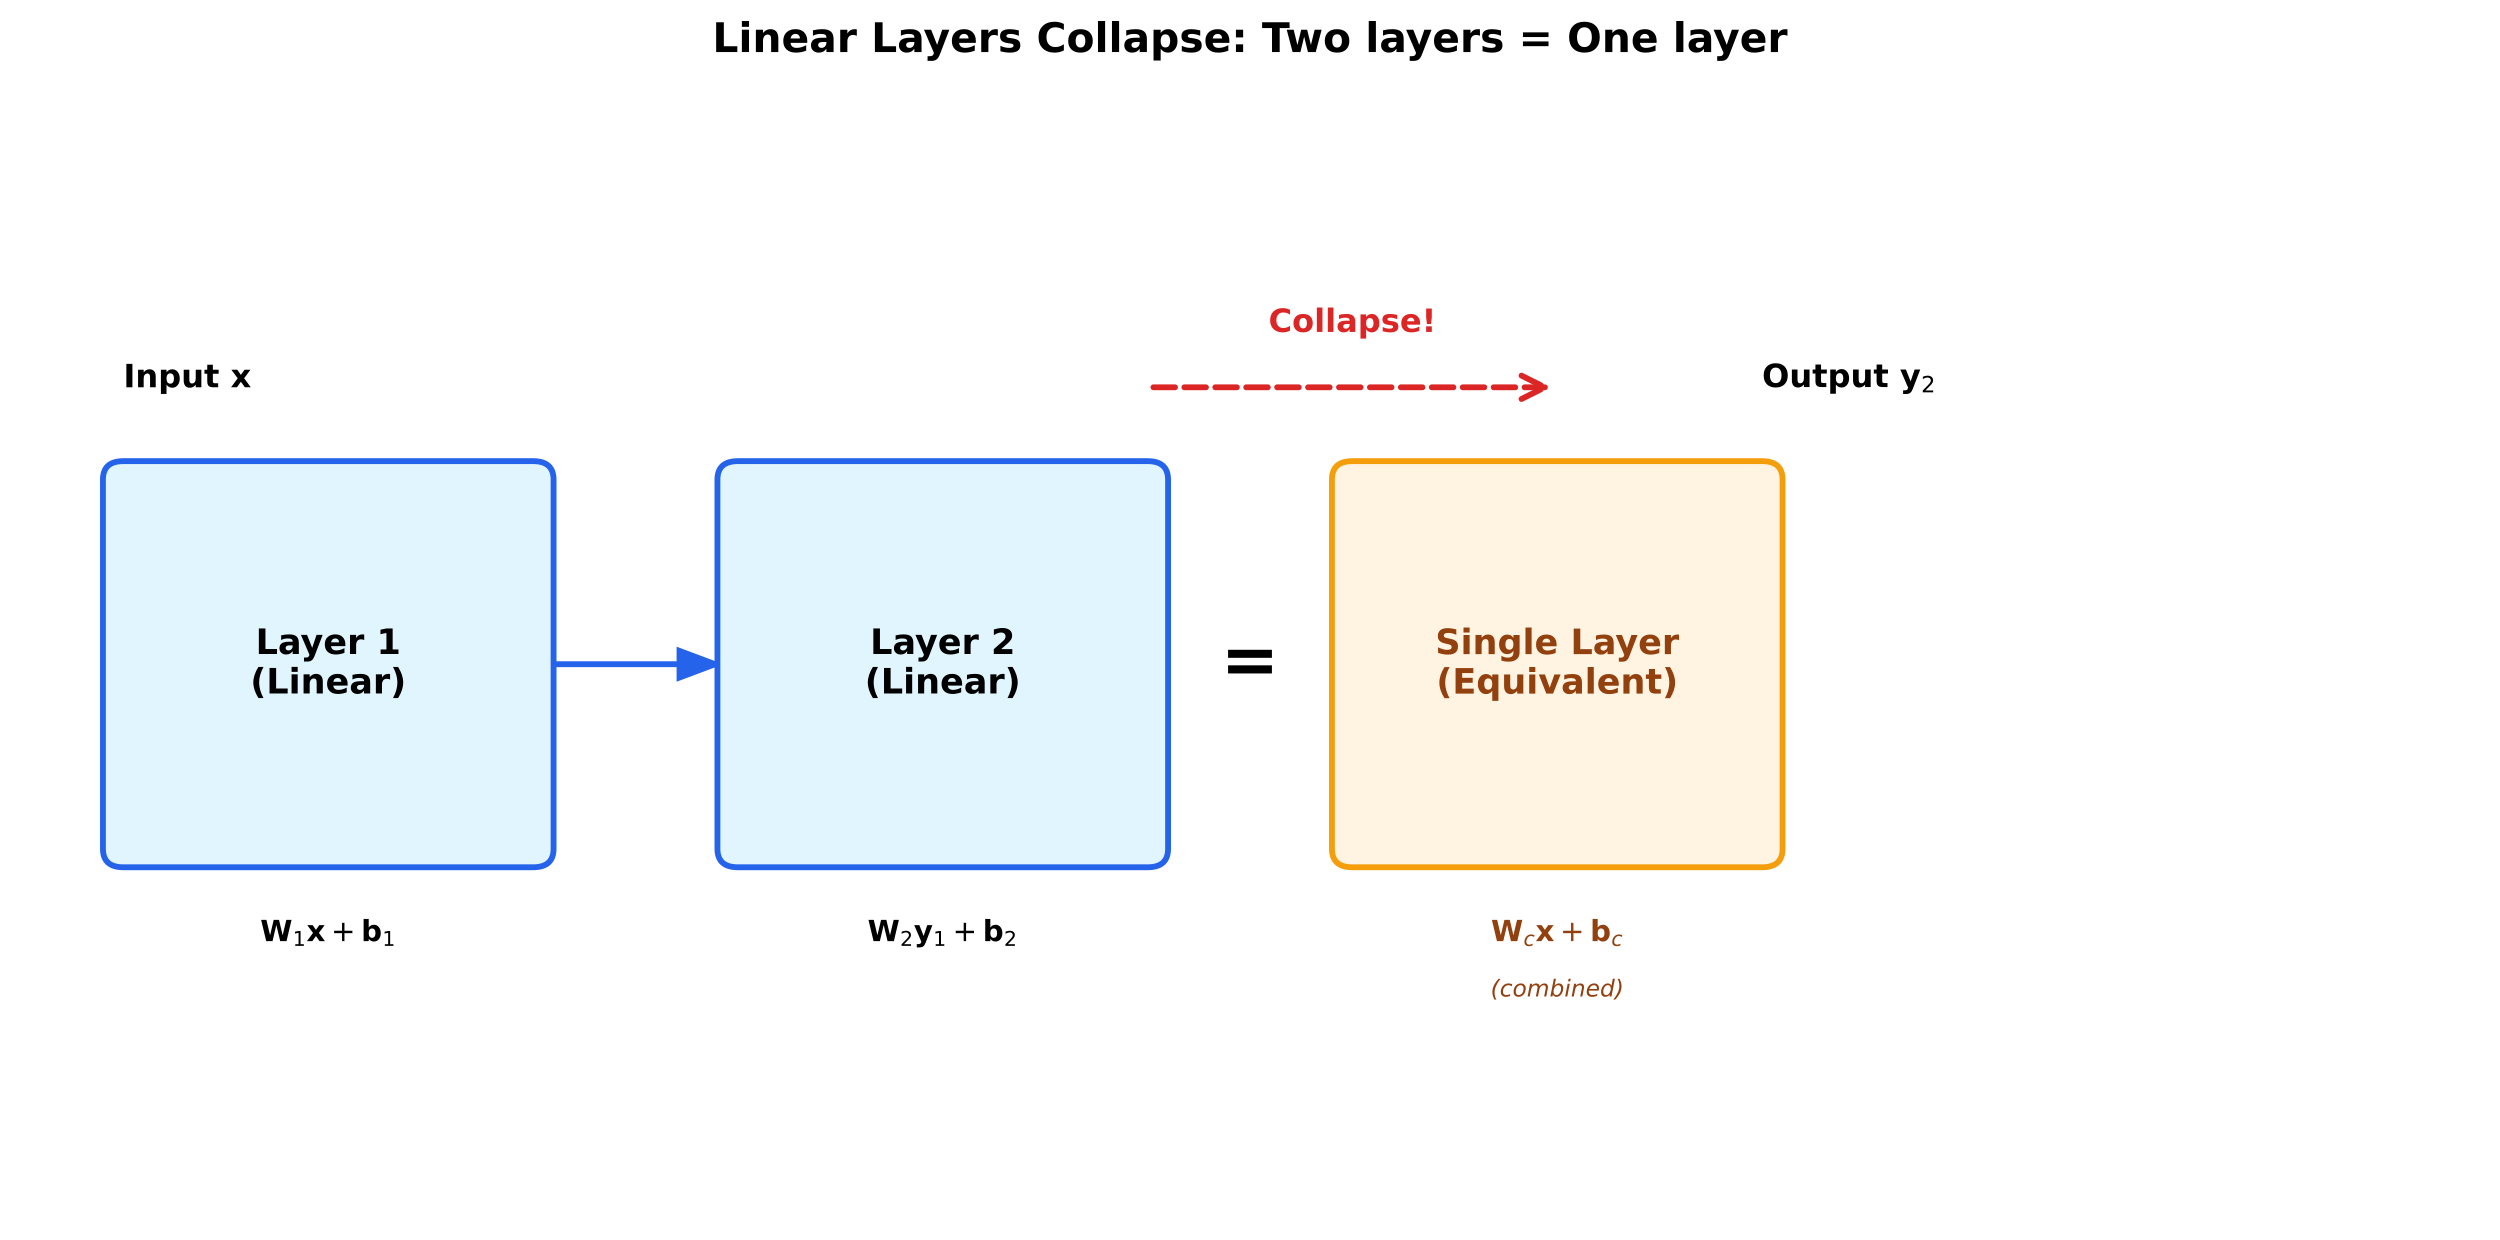
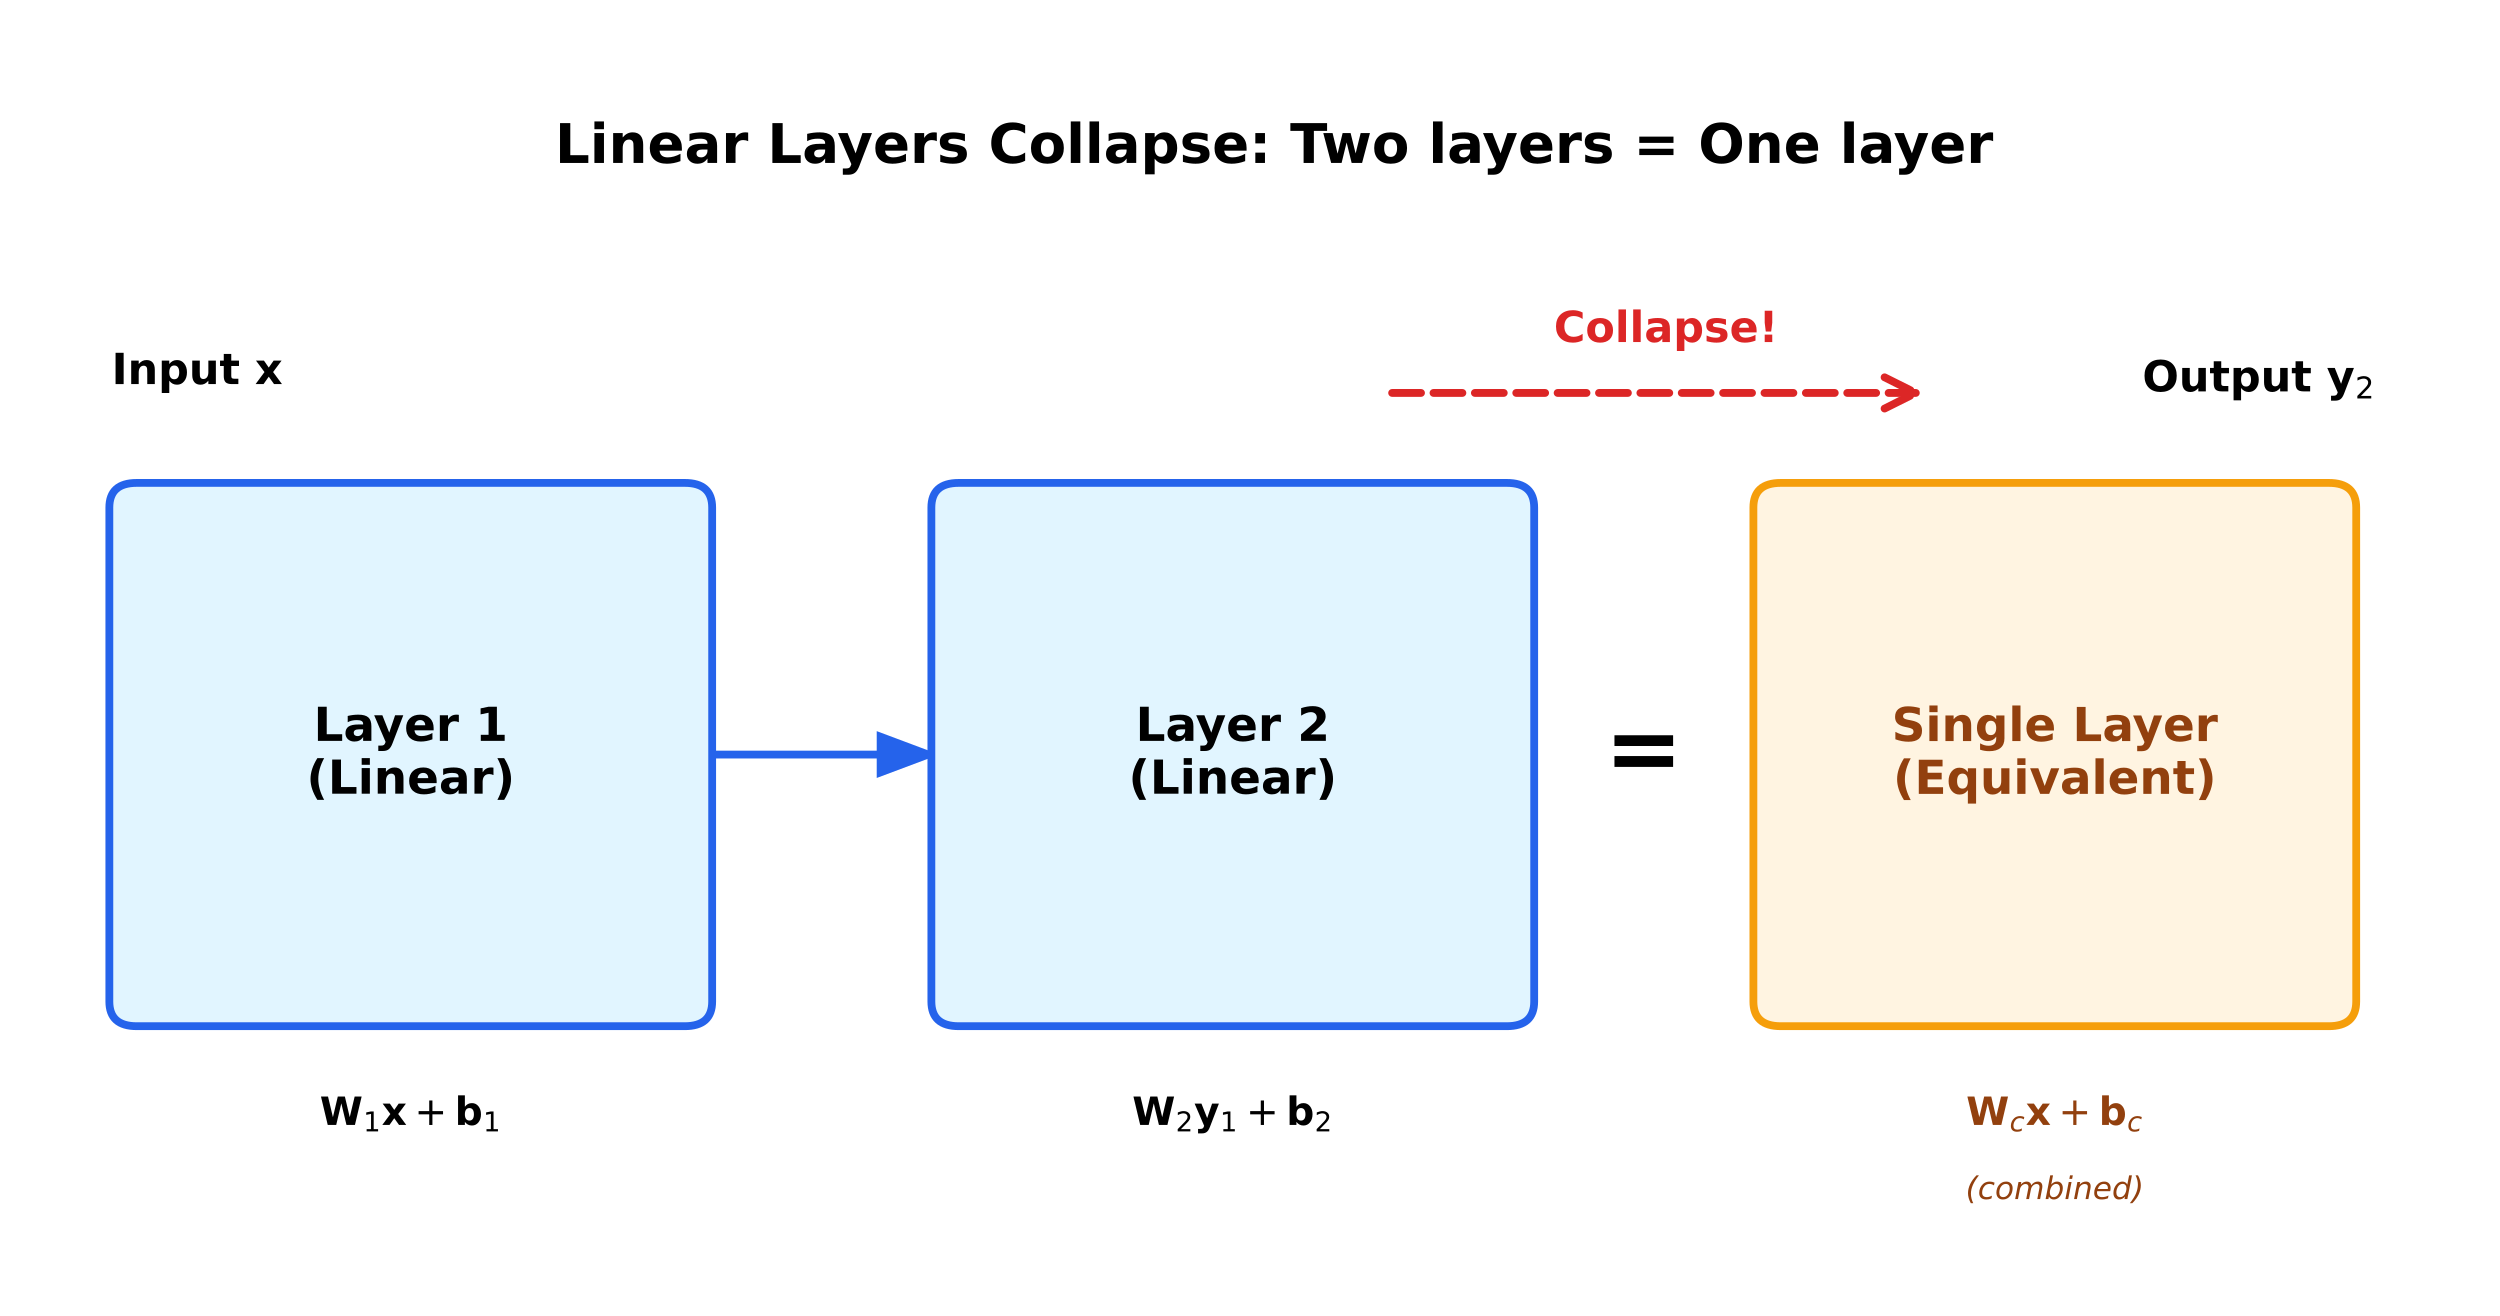
- <svg xmlns="http://www.w3.org/2000/svg" xmlns:xlink="http://www.w3.org/1999/xlink" width="856.8pt" height="424.638pt" viewBox="0 0 856.8 424.638" version="1.1" id="svg469">
+ <svg xmlns="http://www.w3.org/2000/svg" xmlns:xlink="http://www.w3.org/1999/xlink" width="640.492pt" height="337.139pt" viewBox="0 0 640.492 337.139" version="1.1" id="svg469">
  <defs id="defs12">
    <style type="text/css" id="style4">*{stroke-linejoin: round; stroke-linecap: butt}</style>
    <marker id="arrow-blue" markerWidth="8" markerHeight="8" refX="7" refY="3" orient="auto">
-       <polygon points="0 0, 8 3, 0 6" fill="#2563eb" id="polygon6" />
+       <polygon points="0,6 0,0 8,3 " fill="#2563eb" id="polygon6" />
    </marker>
    <marker id="arrow-red" markerWidth="8" markerHeight="8" refX="7" refY="3" orient="auto">
-       <polygon points="0 0, 8 3, 0 6" fill="#dc2626" id="polygon9" />
+       <polygon points="0,6 0,0 8,3 " fill="#dc2626" id="polygon9" />
    </marker>
  </defs>
-   <g id="figure_1" style="display:inline">
-     <g id="axes_1">
+   <g id="figure_1" style="display:inline" transform="translate(-34.28,-65.43423)">
+     <g id="axes_1" transform="translate(27.01388,31.10989)">
      <g id="box_layer1">
        <g id="patch_2">
          <path d="m 42.3,297.231 h 140.4 q 7.02,0 7.02,-6.327 V 164.371 q 0,-6.327 -7.02,-6.327 H 42.3 q -7.02,0 -7.02,6.327 v 126.533 q 0,6.327 7.02,6.327 z" clip-path="url(#pa13fa18ed5)" style="fill:#e1f5ff;stroke:#2563eb;stroke-width:2;stroke-linejoin:miter" id="path17" />
        </g>
      </g>
      <g id="patch_3">
-         <path d="m 189.72,227.638 h 56.16" clip-path="url(#pa13fa18ed5)" style="fill:none;stroke:#2563eb;stroke-width:2" marker-end="url(#arrow-blue)" id="path21" />
+         <path d="m 189.72,227.638 56.16,1e-5" clip-path="url(#pa13fa18ed5)" style="fill:none;stroke:#2563eb;stroke-width:2" marker-end="url(#arrow-blue)" id="path21" />
      </g>
      <g id="box_layer2">
        <g id="patch_4">
          <path d="m 252.9,297.231 h 140.4 q 7.02,0 7.02,-6.327 V 164.371 q 0,-6.327 -7.02,-6.327 H 252.9 q -7.02,0 -7.02,6.327 v 126.533 q 0,6.327 7.02,6.327 z" clip-path="url(#pa13fa18ed5)" style="fill:#e1f5ff;stroke:#2563eb;stroke-width:2;stroke-linejoin:miter" id="path24" />
        </g>
      </g>
      <g id="box_combined">
        <g id="patch_5">
          <path d="m 463.5,297.231 h 140.4 q 7.02,0 7.02,-6.327 V 164.371 q 0,-6.327 -7.02,-6.327 H 463.5 q -7.02,0 -7.02,6.327 v 126.533 q 0,6.327 7.02,6.327 z" clip-path="url(#pa13fa18ed5)" style="fill:#fff4e1;stroke:#f59e0b;stroke-width:2;stroke-linejoin:miter" id="path28" />
        </g>
      </g>
-       <g id="patch_6">
+       <g id="patch_6" transform="translate(-31.37616,2.25467)">
        <path d="m 395.301,132.738 q 68.201,0 134.165,0" clip-path="url(#pa13fa18ed5)" style="fill:none;stroke:#dc2626;stroke-width:2;stroke-linecap:round;stroke-dasharray:7.4, 3.2;stroke-dashoffset:0" id="path22" />
        <path d="m 521.466,128.738 8,4 -8,4" clip-path="url(#pa13fa18ed5)" style="fill:none;stroke:#dc2626;stroke-width:2;stroke-linecap:round;stroke-dasharray:7.4, 3.2;stroke-dashoffset:0" id="path25" />
      </g>
      <g id="text_1">
        <g transform="matrix(0.12,0,0,-0.12,87.61219,224.1366)" id="g58">
          <defs id="defs42">
            <path id="DejaVuSans-Bold-4c" d="M 588,4666 H 1791 V 909 H 3903 V 0 H 588 Z" transform="scale(0.015625)" />
            <path id="DejaVuSans-Bold-61" d="m 2106,1575 q -350,0 -527,-119 -176,-118 -176,-350 0,-212 142,-333 143,-120 396,-120 315,0 531,226 216,227 216,568 v 128 z m 1710,422 V 0 H 2688 V 519 Q 2463,200 2181,54 1900,-91 1497,-91 953,-91 614,226 275,544 275,1050 q 0,616 423,903 424,288 1330,288 h 660 v 87 q 0,266 -210,389 -209,124 -653,124 -359,0 -669,-72 -309,-72 -575,-216 v 853 q 360,88 722,133 363,45 725,45 947,0 1367,-373 421,-373 421,-1214 z" transform="scale(0.015625)" />
            <path id="DejaVuSans-Bold-79" d="m 78,3500 h 1119 l 941,-2375 800,2375 H 4056 L 2584,-331 q -221,-585 -517,-817 -295,-233 -779,-233 H 641 v 734 h 350 q 284,0 413,91 130,90 202,325 l 32,97 z" transform="scale(0.015625)" />
            <path id="DejaVuSans-Bold-65" d="M 4031,1759 V 1441 H 1416 q 40,-394 284,-591 244,-197 681,-197 353,0 723,105 371,105 762,317 V 213 Q 3469,63 3072,-14 2675,-91 2278,-91 1328,-91 801,392 275,875 275,1747 q 0,856 517,1346 517,491 1424,491 825,0 1320,-497 495,-496 495,-1328 z m -1150,372 q 0,319 -186,514 -186,196 -486,196 -325,0 -528,-183 -203,-183 -253,-527 z" transform="scale(0.015625)" />
            <path id="DejaVuSans-Bold-72" d="m 3138,2547 q -147,69 -293,101 -145,33 -292,33 -431,0 -664,-277 -233,-276 -233,-791 V 0 H 538 v 3500 h 1118 v -575 q 216,344 495,501 280,158 671,158 56,0 121,-5 66,-4 191,-20 z" transform="scale(0.015625)" />
            <path id="DejaVuSans-Bold-20" transform="scale(0.015625)" d="" />
            <path id="DejaVuSans-Bold-31" d="M 750,831 H 1813 V 3847 L 722,3622 v 819 l 1084,225 H 2950 V 831 H 4013 V 0 H 750 Z" transform="scale(0.015625)" />
          </defs>
          <use xlink:href="#DejaVuSans-Bold-4c" id="use44" />
          <use xlink:href="#DejaVuSans-Bold-61" x="63.721" id="use46" />
          <use xlink:href="#DejaVuSans-Bold-79" x="128.076" id="use48" />
          <use xlink:href="#DejaVuSans-Bold-65" x="193.262" id="use50" />
          <use xlink:href="#DejaVuSans-Bold-72" x="261.084" id="use52" />
          <use xlink:href="#DejaVuSans-Bold-20" x="310.4" id="use54" />
          <use xlink:href="#DejaVuSans-Bold-31" x="345.215" id="use56" />
        </g>
        <g transform="matrix(0.12,0,0,-0.12,85.78687,237.6678)" id="g82">
          <defs id="defs64">
            <path id="DejaVuSans-Bold-28" d="M 2413,-844 H 1484 Q 1006,-72 778,623 550,1319 550,2003 q 0,685 229,1386 230,702 705,1467 h 929 q -400,-740 -600,-1448 -200,-708 -200,-1399 0,-690 198,-1400 198,-709 602,-1453 z" transform="scale(0.015625)" />
            <path id="DejaVuSans-Bold-69" d="M 538,3500 H 1656 V 0 H 538 Z m 0,1363 H 1656 V 3950 H 538 Z" transform="scale(0.015625)" />
            <path id="DejaVuSans-Bold-6e" d="M 4056,2131 V 0 H 2931 v 347 1284 q 0,453 -20,625 -20,172 -70,253 -66,110 -179,171 -112,61 -256,61 -350,0 -550,-271 -200,-270 -200,-748 V 0 H 538 v 3500 h 1118 v -512 q 253,306 537,451 285,145 629,145 606,0 920,-372 314,-371 314,-1081 z" transform="scale(0.015625)" />
            <path id="DejaVuSans-Bold-29" d="m 513,-844 q 400,744 600,1453 200,710 200,1400 0,691 -200,1399 -200,708 -600,1448 h 928 q 475,-765 704,-1467 230,-701 230,-1386 0,-684 -228,-1380 -228,-695 -706,-1467 z" transform="scale(0.015625)" />
          </defs>
          <use xlink:href="#DejaVuSans-Bold-28" id="use66" />
          <use xlink:href="#DejaVuSans-Bold-4c" x="45.703" id="use68" />
          <use xlink:href="#DejaVuSans-Bold-69" x="109.424" id="use70" />
          <use xlink:href="#DejaVuSans-Bold-6e" x="143.701" id="use72" />
          <use xlink:href="#DejaVuSans-Bold-65" x="214.893" id="use74" />
          <use xlink:href="#DejaVuSans-Bold-61" x="282.715" id="use76" />
          <use xlink:href="#DejaVuSans-Bold-72" x="350.195" id="use78" />
          <use xlink:href="#DejaVuSans-Bold-29" x="399.512" id="use80" />
        </g>
      </g>
      <g id="text_2">
        <g transform="matrix(0.1,0,0,-0.1,89.2,322.5378)" id="g104">
          <defs id="defs90">
            <path id="DejaVuSans-Bold-57" d="m 191,4666 h 1153 l 806,-3391 800,3391 h 1159 l 800,-3391 807,3391 H 6859 L 5759,0 H 4372 L 3525,3547 2688,0 H 1300 Z" transform="scale(0.015625)" />
            <path id="DejaVuSans-31" d="M 794,531 H 1825 V 4091 L 703,3866 v 575 l 1116,225 h 631 V 531 H 3481 V 0 H 794 Z" transform="scale(0.015625)" />
            <path id="DejaVuSans-Bold-78" d="M 1422,1791 159,3500 h 1185 l 715,-1037 725,1037 H 3969 L 2706,1797 4031,0 H 2847 L 2059,1106 1281,0 H 97 Z" transform="scale(0.015625)" />
            <path id="DejaVuSans-2b" d="M 2944,4013 V 2272 H 4684 V 1741 H 2944 V 0 H 2419 V 1741 H 678 v 531 h 1741 v 1741 z" transform="scale(0.015625)" />
            <path id="DejaVuSans-Bold-62" d="m 2400,722 q 359,0 548,262 190,263 190,763 0,500 -190,762 -189,263 -548,263 -359,0 -552,-264 -192,-264 -192,-761 0,-497 192,-761 193,-264 552,-264 z m -744,2266 q 232,306 513,451 281,145 647,145 647,0 1062,-514 416,-514 416,-1323 Q 4294,938 3878,423 3463,-91 2816,-91 2450,-91 2169,54 1888,200 1656,506 V 0 H 538 v 4863 h 1118 z" transform="scale(0.015625)" />
          </defs>
          <use xlink:href="#DejaVuSans-Bold-57" transform="translate(0,0.015625)" id="use92" />
          <use xlink:href="#DejaVuSans-31" transform="matrix(0.7,0,0,0.7,111.2598,-16.39062)" id="use94" />
          <use xlink:href="#DejaVuSans-Bold-78" transform="translate(158.5303,0.015625)" id="use96" />
          <use xlink:href="#DejaVuSans-2b" transform="translate(242.5146,0.015625)" id="use98" />
          <use xlink:href="#DejaVuSans-Bold-62" transform="translate(345.7861,0.015625)" id="use100" />
          <use xlink:href="#DejaVuSans-31" transform="matrix(0.7,0,0,0.7,418.3252,-16.39062)" id="use102" />
        </g>
      </g>
      <g id="text_3">
        <g transform="matrix(0.12,0,0,-0.12,298.2122,224.1366)" id="g124">
          <defs id="defs108">
            <path id="DejaVuSans-Bold-32" d="M 1844,884 H 3897 V 0 H 506 v 884 l 1703,1504 q 229,206 338,403 109,197 109,409 0,328 -220,528 -220,200 -586,200 -281,0 -616,-120 -334,-120 -715,-358 v 1025 q 406,134 803,204 397,71 778,71 838,0 1302,-369 464,-368 464,-1028 0,-381 -197,-711 -197,-329 -828,-883 z" transform="scale(0.015625)" />
          </defs>
          <use xlink:href="#DejaVuSans-Bold-4c" id="use110" />
          <use xlink:href="#DejaVuSans-Bold-61" x="63.721" id="use112" />
          <use xlink:href="#DejaVuSans-Bold-79" x="128.076" id="use114" />
          <use xlink:href="#DejaVuSans-Bold-65" x="193.262" id="use116" />
          <use xlink:href="#DejaVuSans-Bold-72" x="261.084" id="use118" />
          <use xlink:href="#DejaVuSans-Bold-20" x="310.4" id="use120" />
          <use xlink:href="#DejaVuSans-Bold-32" x="345.215" id="use122" />
        </g>
        <g transform="matrix(0.12,0,0,-0.12,296.3869,237.6678)" id="g142">
          <use xlink:href="#DejaVuSans-Bold-28" id="use126" />
          <use xlink:href="#DejaVuSans-Bold-4c" x="45.703" id="use128" />
          <use xlink:href="#DejaVuSans-Bold-69" x="109.424" id="use130" />
          <use xlink:href="#DejaVuSans-Bold-6e" x="143.701" id="use132" />
          <use xlink:href="#DejaVuSans-Bold-65" x="214.893" id="use134" />
          <use xlink:href="#DejaVuSans-Bold-61" x="282.715" id="use136" />
          <use xlink:href="#DejaVuSans-Bold-72" x="350.195" id="use138" />
          <use xlink:href="#DejaVuSans-Bold-29" x="399.512" id="use140" />
        </g>
      </g>
      <g id="text_4">
        <g transform="matrix(0.1,0,0,-0.1,297.35,322.5378)" id="g162">
          <defs id="defs146">
            <path id="DejaVuSans-32" d="M 1228,531 H 3431 V 0 H 469 v 531 q 359,372 979,998 621,627 780,809 303,340 423,576 121,236 121,464 0,372 -261,606 -261,235 -680,235 -297,0 -627,-103 -329,-103 -704,-313 v 638 q 381,153 712,231 332,78 607,78 725,0 1156,-363 431,-362 431,-968 0,-288 -108,-546 -107,-257 -392,-607 -78,-91 -497,-524 Q 1991,1309 1228,531 Z" transform="scale(0.015625)" />
          </defs>
          <use xlink:href="#DejaVuSans-Bold-57" transform="translate(0,0.015625)" id="use148" />
          <use xlink:href="#DejaVuSans-32" transform="matrix(0.7,0,0,0.7,111.2598,-16.39062)" id="use150" />
          <use xlink:href="#DejaVuSans-Bold-79" transform="translate(158.5303,0.015625)" id="use152" />
          <use xlink:href="#DejaVuSans-31" transform="matrix(0.7,0,0,0.7,224.6729,-16.39062)" id="use154" />
          <use xlink:href="#DejaVuSans-2b" transform="translate(291.4258,0.015625)" id="use156" />
          <use xlink:href="#DejaVuSans-Bold-62" transform="translate(394.6973,0.015625)" id="use158" />
          <use xlink:href="#DejaVuSans-32" transform="matrix(0.7,0,0,0.7,467.2363,-16.39062)" id="use160" />
        </g>
      </g>
      <g id="text_5">
        <g transform="matrix(0.24,0,0,-0.24,418.3444,234.2603)" id="g170">
          <defs id="defs166">
            <path id="DejaVuSans-Bold-3d" d="M 678,3084 H 4684 V 2350 H 678 Z m 0,-1421 H 4684 V 922 H 678 Z" transform="scale(0.015625)" />
          </defs>
          <use xlink:href="#DejaVuSans-Bold-3d" id="use168" />
        </g>
      </g>
      <g id="text_6">
        <g style="fill:#92400e" transform="matrix(0.12,0,0,-0.12,491.9166,224.1835)" id="g202">
          <defs id="defs176">
            <path id="DejaVuSans-Bold-53" d="m 3834,4519 v -988 q -384,172 -750,259 -365,88 -690,88 -431,0 -638,-119 -206,-118 -206,-368 0,-188 139,-293 139,-104 505,-179 l 512,-103 q 778,-157 1106,-476 329,-318 329,-906 Q 4141,663 3683,286 3225,-91 2284,-91 1841,-91 1394,-6 947,78 500,244 v 1015 q 447,-237 864,-358 417,-120 805,-120 394,0 603,131 209,132 209,376 0,218 -142,337 -142,119 -567,213 l -466,103 q -700,150 -1024,478 -323,328 -323,884 0,697 450,1072 450,375 1294,375 385,0 791,-58 406,-58 840,-173 z" transform="scale(0.015625)" />
            <path id="DejaVuSans-Bold-67" d="M 2919,594 Q 2688,288 2409,144 2131,0 1766,0 1125,0 706,504 288,1009 288,1791 q 0,784 418,1285 419,502 1060,502 365,0 643,-144 279,-143 510,-453 v 519 H 4044 V 353 q 0,-844 -533,-1289 -533,-445 -1545,-445 -328,0 -635,50 -306,50 -615,153 v 872 q 293,-169 574,-252 282,-83 566,-83 550,0 806,241 257,241 257,753 z m -738,2178 q -347,0 -541,-257 -193,-256 -193,-724 0,-482 187,-730 188,-248 547,-248 350,0 544,256 194,256 194,722 0,468 -194,724 -194,257 -544,257 z" transform="scale(0.015625)" />
            <path id="DejaVuSans-Bold-6c" d="M 538,4863 H 1656 V 0 H 538 Z" transform="scale(0.015625)" />
          </defs>
          <use xlink:href="#DejaVuSans-Bold-53" id="use178" />
          <use xlink:href="#DejaVuSans-Bold-69" x="72.021" id="use180" />
          <use xlink:href="#DejaVuSans-Bold-6e" x="106.299" id="use182" />
          <use xlink:href="#DejaVuSans-Bold-67" x="177.49" id="use184" />
          <use xlink:href="#DejaVuSans-Bold-6c" x="249.072" id="use186" />
          <use xlink:href="#DejaVuSans-Bold-65" x="283.35" id="use188" />
          <use xlink:href="#DejaVuSans-Bold-20" x="351.172" id="use190" />
          <use xlink:href="#DejaVuSans-Bold-4c" x="385.986" id="use192" />
          <use xlink:href="#DejaVuSans-Bold-61" x="449.707" id="use194" />
          <use xlink:href="#DejaVuSans-Bold-79" x="514.062" id="use196" />
          <use xlink:href="#DejaVuSans-Bold-65" x="579.248" id="use198" />
          <use xlink:href="#DejaVuSans-Bold-72" x="647.07" id="use200" />
        </g>
        <g style="fill:#92400e" transform="matrix(0.12,0,0,-0.12,492.2681,237.7146)" id="g235">
          <defs id="defs209">
            <path id="DejaVuSans-Bold-45" d="M 588,4666 H 3834 V 3756 H 1791 V 2888 H 3713 V 1978 H 1791 V 909 H 3903 V 0 H 588 Z" transform="scale(0.015625)" />
            <path id="DejaVuSans-Bold-71" d="m 2181,2772 q -356,0 -545,-263 -189,-262 -189,-762 0,-500 189,-763 189,-262 545,-262 360,0 549,262 189,263 189,763 0,500 -189,762 -189,263 -549,263 z M 2919,506 Q 2688,197 2409,53 2131,-91 1766,-91 1119,-91 703,423 288,938 288,1747 q 0,809 415,1320 416,511 1063,511 365,0 643,-144 279,-143 510,-453 v 519 H 4044 V -1331 H 2919 Z" transform="scale(0.015625)" />
            <path id="DejaVuSans-Bold-75" d="m 500,1363 v 2137 h 1125 v -350 q 0,-284 -3,-714 -3,-430 -3,-573 0,-422 22,-608 22,-186 75,-271 68,-109 179,-169 111,-59 255,-59 350,0 550,269 200,269 200,747 V 3500 H 4019 V 0 H 2900 V 506 Q 2647,200 2364,54 2081,-91 1741,-91 1134,-91 817,281 500,653 500,1363 Z" transform="scale(0.015625)" />
            <path id="DejaVuSans-Bold-76" d="m 97,3500 h 1119 l 872,-2419 868,2419 H 4078 L 2700,0 H 1472 Z" transform="scale(0.015625)" />
            <path id="DejaVuSans-Bold-74" d="M 1759,4494 V 3500 H 2913 V 2700 H 1759 V 1216 q 0,-244 97,-330 97,-86 385,-86 h 575 V 0 H 1856 Q 1194,0 917,276 641,553 641,1216 V 2700 H 84 v 800 h 557 v 994 z" transform="scale(0.015625)" />
          </defs>
          <use xlink:href="#DejaVuSans-Bold-28" id="use211" />
          <use xlink:href="#DejaVuSans-Bold-45" x="45.703" id="use213" />
          <use xlink:href="#DejaVuSans-Bold-71" x="114.014" id="use215" />
          <use xlink:href="#DejaVuSans-Bold-75" x="185.596" id="use217" />
          <use xlink:href="#DejaVuSans-Bold-69" x="256.787" id="use219" />
          <use xlink:href="#DejaVuSans-Bold-76" x="291.064" id="use221" />
          <use xlink:href="#DejaVuSans-Bold-61" x="356.25" id="use223" />
          <use xlink:href="#DejaVuSans-Bold-6c" x="423.73" id="use225" />
          <use xlink:href="#DejaVuSans-Bold-65" x="458.008" id="use227" />
          <use xlink:href="#DejaVuSans-Bold-6e" x="525.83" id="use229" />
          <use xlink:href="#DejaVuSans-Bold-74" x="597.021" id="use231" />
          <use xlink:href="#DejaVuSans-Bold-29" x="644.824" id="use233" />
        </g>
      </g>
      <g id="text_7">
        <g style="fill:#92400e" transform="matrix(0.1,0,0,-0.1,511,322.5378)" id="g253">
          <defs id="defs239">
            <path id="DejaVuSans-Oblique-63" d="m 3431,3366 -115,-569 q -207,150 -440,225 -232,75 -482,75 -275,0 -524,-97 -248,-97 -417,-275 -269,-272 -416,-638 -146,-365 -146,-756 0,-472 236,-703 236,-231 717,-231 237,0 504,72 268,72 558,215 L 2797,116 Q 2547,13 2283,-39 2019,-91 1741,-91 1044,-91 669,257 294,606 294,1253 q 0,544 195,1002 195,458 580,823 262,250 615,378 354,128 772,128 244,0 484,-55 241,-54 491,-163 z" transform="scale(0.015625)" />
          </defs>
          <use xlink:href="#DejaVuSans-Bold-57" transform="translate(0,0.015625)" id="use241" />
          <use xlink:href="#DejaVuSans-Oblique-63" transform="matrix(0.7,0,0,0.7,111.2598,-16.39062)" id="use243" />
          <use xlink:href="#DejaVuSans-Bold-78" transform="translate(152.4805,0.015625)" id="use245" />
          <use xlink:href="#DejaVuSans-2b" transform="translate(236.4648,0.015625)" id="use247" />
          <use xlink:href="#DejaVuSans-Bold-62" transform="translate(339.7363,0.015625)" id="use249" />
          <use xlink:href="#DejaVuSans-Oblique-63" transform="matrix(0.7,0,0,0.7,412.2754,-16.39062)" id="use251" />
        </g>
      </g>
      <g id="text_8">
        <g style="fill:#92400e" transform="matrix(0.08,0,0,-0.08,510.8494,341.5178)" id="g287">
          <defs id="defs265">
            <path id="DejaVuSans-Oblique-28" d="M 2731,4856 Q 1903,3822 1495,2892 1088,1963 1088,1100 q 0,-494 118,-980 119,-486 357,-964 H 1063 Q 775,-306 634,201 494,709 494,1197 q 0,928 429,1839 430,911 1299,1820 z" transform="scale(0.015625)" />
            <path id="DejaVuSans-Oblique-6f" d="m 1625,-91 q -616,0 -974,380 -357,380 -357,1036 0,381 123,776 124,396 321,665 309,418 690,618 381,200 863,200 597,0 964,-372 367,-371 367,-971 0,-416 -122,-829 Q 3378,1000 3181,728 2875,309 2494,109 2113,-91 1625,-91 Z M 891,1344 q 0,-475 198,-711 199,-236 602,-236 578,0 957,504 380,505 380,1280 0,453 -203,684 -203,232 -597,232 -325,0 -578,-152 -253,-151 -453,-461 -147,-231 -227,-528 -79,-297 -79,-612 z" transform="scale(0.015625)" />
            <path id="DejaVuSans-Oblique-6d" d="M 5747,2113 5338,0 h -575 l 403,2094 q 25,134 37,231 13,97 13,166 0,281 -157,437 -156,156 -437,156 -419,0 -747,-314 -328,-314 -425,-817 L 3066,0 h -575 l 409,2094 q 25,115 37,213 13,99 13,177 0,285 -156,442 -156,158 -431,158 -425,0 -754,-314 -328,-314 -425,-817 L 800,0 H 225 l 684,3500 h 575 l -109,-544 q 234,307 548,467 315,161 674,161 381,0 626,-200 246,-200 296,-556 262,369 607,562 346,194 730,194 450,0 695,-259 246,-259 246,-734 0,-103 -13,-227 -12,-123 -37,-251 z" transform="scale(0.015625)" />
            <path id="DejaVuSans-Oblique-62" d="m 3169,2138 q 0,453 -208,709 -208,256 -573,256 -266,0 -499,-130 -233,-129 -405,-376 -181,-259 -286,-602 -104,-342 -104,-682 0,-432 204,-677 205,-245 565,-245 271,0 502,126 232,127 407,374 178,256 287,596 110,341 110,651 z m -1788,831 q 213,287 533,451 320,164 670,164 538,0 855,-363 317,-362 317,-980 0,-507 -186,-982 Q 3384,784 3041,416 2816,172 2522,40 2228,-91 1906,-91 1566,-91 1316,65 1066,222 909,531 L 806,0 H 231 l 947,4863 h 575 z" transform="scale(0.015625)" />
            <path id="DejaVuSans-Oblique-69" d="m 1172,4863 h 575 L 1606,4134 H 1031 Z M 909,3500 h 575 L 800,0 H 225 Z" transform="scale(0.015625)" />
            <path id="DejaVuSans-Oblique-6e" d="M 3566,2113 3156,0 h -578 l 410,2091 q 28,147 43,259 16,113 16,178 0,263 -166,409 -165,147 -462,147 -463,0 -797,-308 -334,-307 -438,-835 L 800,0 H 225 l 678,3500 h 575 l -115,-550 q 240,303 577,468 338,166 710,166 463,0 717,-250 255,-250 255,-703 0,-112 -14,-240 -14,-128 -42,-278 z" transform="scale(0.015625)" />
            <path id="DejaVuSans-Oblique-65" d="m 3078,2063 q 10,50 14,103 5,53 5,106 0,381 -224,603 -223,222 -607,222 -428,0 -757,-271 -328,-270 -496,-767 z m 500,-450 H 903 q -19,-119 -25,-188 -6,-69 -6,-119 0,-434 267,-672 267,-237 755,-237 375,0 709,84 335,85 622,247 L 3116,159 Q 2806,34 2476,-28 2147,-91 1806,-91 1078,-91 686,257 294,606 294,1247 q 0,547 195,1017 195,470 574,839 243,231 579,356 336,125 714,125 594,0 945,-356 352,-356 352,-956 0,-144 -19,-308 -18,-164 -56,-351 z" transform="scale(0.015625)" />
            <path id="DejaVuSans-Oblique-64" d="M 2675,525 Q 2444,222 2128,65 1813,-91 1428,-91 903,-91 598,267 294,625 294,1247 q 0,519 184,989 185,470 535,842 231,247 521,376 291,130 610,130 337,0 595,-163 258,-162 399,-465 l 375,1907 h 578 L 3144,0 H 2566 Z M 891,1350 q 0,-453 204,-706 205,-253 568,-253 268,0 498,129 230,130 405,383 184,263 290,606 107,344 107,679 0,434 -205,677 -205,244 -564,244 -272,0 -507,-128 Q 1453,2853 1288,2613 1106,2353 998,2009 891,1666 891,1350 Z" transform="scale(0.015625)" />
            <path id="DejaVuSans-Oblique-29" d="m -397,-844 q 831,1035 1237,1964 407,930 407,1793 0,493 -117,979 -117,486 -355,964 h 500 q 288,-540 428,-1044 141,-503 141,-990 0,-931 -433,-1849 Q 978,56 116,-844 Z" transform="scale(0.015625)" />
          </defs>
          <use xlink:href="#DejaVuSans-Oblique-28" id="use267" />
          <use xlink:href="#DejaVuSans-Oblique-63" x="39.014" id="use269" />
          <use xlink:href="#DejaVuSans-Oblique-6f" x="93.994" id="use271" />
          <use xlink:href="#DejaVuSans-Oblique-6d" x="155.176" id="use273" />
          <use xlink:href="#DejaVuSans-Oblique-62" x="252.588" id="use275" />
          <use xlink:href="#DejaVuSans-Oblique-69" x="316.064" id="use277" />
          <use xlink:href="#DejaVuSans-Oblique-6e" x="343.848" id="use279" />
          <use xlink:href="#DejaVuSans-Oblique-65" x="407.227" id="use281" />
          <use xlink:href="#DejaVuSans-Oblique-64" x="468.75" id="use283" />
          <use xlink:href="#DejaVuSans-Oblique-29" x="532.227" id="use285" />
        </g>
      </g>
-       <g id="text_9">
+       <g id="text_9" transform="translate(-29.39326,8.197289)">
        <g style="fill:#dc2626" transform="matrix(0.11,0,0,-0.11,434.753,113.7578)" id="g315">
          <defs id="defs295">
            <path id="DejaVuSans-Bold-43" d="M 4288,256 Q 3956,84 3597,-3 3238,-91 2847,-91 1681,-91 1000,561 319,1213 319,2328 q 0,1119 681,1770 681,652 1847,652 391,0 750,-88 359,-87 691,-259 v -965 q -335,228 -660,334 -325,106 -684,106 -644,0 -1013,-413 -368,-412 -368,-1137 0,-722 368,-1135 369,-412 1013,-412 359,0 684,106 325,107 660,335 z" transform="scale(0.015625)" />
            <path id="DejaVuSans-Bold-6f" d="m 2203,2784 q -372,0 -567,-267 -195,-267 -195,-770 0,-503 195,-771 195,-267 567,-267 366,0 559,267 194,268 194,771 0,503 -194,770 -193,267 -559,267 z m 0,800 q 903,0 1411,-488 508,-487 508,-1349 Q 4122,884 3614,396 3106,-91 2203,-91 1297,-91 786,396 275,884 275,1747 q 0,862 511,1349 511,488 1417,488 z" transform="scale(0.015625)" />
            <path id="DejaVuSans-Bold-70" d="M 1656,506 V -1331 H 538 v 4831 h 1118 v -512 q 232,306 513,451 281,145 647,145 647,0 1062,-514 416,-514 416,-1323 0,-809 -416,-1324 -415,-514 -1062,-514 -366,0 -647,145 -281,146 -513,452 z m 744,2266 q -359,0 -552,-264 -192,-264 -192,-761 0,-497 192,-761 193,-264 552,-264 359,0 548,262 190,263 190,763 0,500 -190,762 -189,263 -548,263 z" transform="scale(0.015625)" />
            <path id="DejaVuSans-Bold-73" d="m 3272,3391 v -850 q -359,150 -694,225 -334,75 -631,75 -319,0 -474,-80 -154,-80 -154,-245 0,-135 117,-207 117,-71 420,-106 l 197,-28 q 860,-109 1156,-359 297,-250 297,-785 0,-559 -413,-841 -412,-281 -1230,-281 -347,0 -718,55 -370,55 -761,164 v 850 q 335,-162 686,-244 352,-81 714,-81 329,0 494,90 166,91 166,270 0,150 -114,223 -114,73 -455,114 l -197,25 q -747,94 -1047,347 -300,253 -300,769 0,556 381,824 382,269 1169,269 310,0 650,-47 341,-46 741,-146 z" transform="scale(0.015625)" />
            <path id="DejaVuSans-Bold-21" d="M 897,4666 H 2022 V 2875 L 1863,1569 H 1056 L 897,2875 Z m 0,-3553 H 2022 V 0 H 897 Z" transform="scale(0.015625)" />
          </defs>
          <use xlink:href="#DejaVuSans-Bold-43" id="use297" />
          <use xlink:href="#DejaVuSans-Bold-6f" x="73.389" id="use299" />
          <use xlink:href="#DejaVuSans-Bold-6c" x="142.09" id="use301" />
          <use xlink:href="#DejaVuSans-Bold-6c" x="176.367" id="use303" />
          <use xlink:href="#DejaVuSans-Bold-61" x="210.645" id="use305" />
          <use xlink:href="#DejaVuSans-Bold-70" x="278.125" id="use307" />
          <use xlink:href="#DejaVuSans-Bold-73" x="349.707" id="use309" />
          <use xlink:href="#DejaVuSans-Bold-65" x="409.229" id="use311" />
          <use xlink:href="#DejaVuSans-Bold-21" x="477.051" id="use313" />
        </g>
      </g>
-       <g id="text_10">
+       <g id="text_10" transform="translate(-6.437066)">
        <g transform="matrix(0.11,0,0,-0.11,42.3,132.7378)" id="g335">
          <defs id="defs319">
            <path id="DejaVuSans-Bold-49" d="M 588,4666 H 1791 V 0 H 588 Z" transform="scale(0.015625)" />
          </defs>
          <use xlink:href="#DejaVuSans-Bold-49" transform="translate(0,0.09375)" id="use321" />
          <use xlink:href="#DejaVuSans-Bold-6e" transform="translate(37.20703,0.09375)" id="use323" />
          <use xlink:href="#DejaVuSans-Bold-70" transform="translate(108.3984,0.09375)" id="use325" />
          <use xlink:href="#DejaVuSans-Bold-75" transform="translate(179.9805,0.09375)" id="use327" />
          <use xlink:href="#DejaVuSans-Bold-74" transform="translate(251.1719,0.09375)" id="use329" />
          <use xlink:href="#DejaVuSans-Bold-20" transform="translate(298.9746,0.09375)" id="use331" />
          <use xlink:href="#DejaVuSans-Bold-78" transform="translate(333.7891,0.09375)" id="use333" />
        </g>
      </g>
-       <g id="text_11">
+       <g id="text_11" transform="translate(-47.76514,1.944972)">
        <g transform="matrix(0.11,0,0,-0.11,603.9,132.7378)" id="g359">
          <defs id="defs339">
            <path id="DejaVuSans-Bold-4f" d="m 2719,3878 q -550,0 -853,-406 -303,-406 -303,-1144 0,-734 303,-1141 303,-406 853,-406 553,0 856,406 303,407 303,1141 0,738 -303,1144 -303,406 -856,406 z m 0,872 q 1125,0 1762,-644 638,-643 638,-1778 Q 5119,1197 4481,553 3844,-91 2719,-91 1597,-91 958,553 319,1197 319,2328 q 0,1135 639,1778 639,644 1761,644 z" transform="scale(0.015625)" />
          </defs>
          <use xlink:href="#DejaVuSans-Bold-4f" transform="translate(0,0.78125)" id="use341" />
          <use xlink:href="#DejaVuSans-Bold-75" transform="translate(85.00977,0.78125)" id="use343" />
          <use xlink:href="#DejaVuSans-Bold-74" transform="translate(156.2012,0.78125)" id="use345" />
          <use xlink:href="#DejaVuSans-Bold-70" transform="translate(204.0039,0.78125)" id="use347" />
          <use xlink:href="#DejaVuSans-Bold-75" transform="translate(275.5859,0.78125)" id="use349" />
          <use xlink:href="#DejaVuSans-Bold-74" transform="translate(346.7773,0.78125)" id="use351" />
          <use xlink:href="#DejaVuSans-Bold-20" transform="translate(394.5801,0.78125)" id="use353" />
          <use xlink:href="#DejaVuSans-Bold-79" transform="translate(429.3945,0.78125)" id="use355" />
          <use xlink:href="#DejaVuSans-32" transform="matrix(0.7,0,0,0.7,495.5371,-15.625)" id="use357" />
        </g>
      </g>
-       <g id="text_12">
-         <g transform="matrix(0.14,0,0,-0.14,244.1556,17.83781)" id="g459">
+       <g id="text_12" transform="translate(-9.853401,13.8162)">
+         <g transform="matrix(0.14,0,0,-0.14,159.3091,62.25584)" id="g459">
          <defs id="defs365">
            <path id="DejaVuSans-Bold-3a" d="M 716,3500 H 1844 V 2291 H 716 Z m 0,-2291 H 1844 V 0 H 716 Z" transform="scale(0.015625)" />
            <path id="DejaVuSans-Bold-54" d="M 31,4666 H 4331 V 3756 H 2784 V 0 H 1581 V 3756 H 31 Z" transform="scale(0.015625)" />
            <path id="DejaVuSans-Bold-77" d="m 225,3500 h 1088 l 587,-2412 591,2412 h 934 l 588,-2387 590,2387 H 5691 L 4769,0 H 3547 L 2956,2406 2369,0 H 1147 Z" transform="scale(0.015625)" />
          </defs>
          <use xlink:href="#DejaVuSans-Bold-4c" id="use367" />
          <use xlink:href="#DejaVuSans-Bold-69" x="63.721" id="use369" />
          <use xlink:href="#DejaVuSans-Bold-6e" x="97.998" id="use371" />
          <use xlink:href="#DejaVuSans-Bold-65" x="169.189" id="use373" />
          <use xlink:href="#DejaVuSans-Bold-61" x="237.012" id="use375" />
          <use xlink:href="#DejaVuSans-Bold-72" x="304.492" id="use377" />
          <use xlink:href="#DejaVuSans-Bold-20" x="353.809" id="use379" />
          <use xlink:href="#DejaVuSans-Bold-4c" x="388.623" id="use381" />
          <use xlink:href="#DejaVuSans-Bold-61" x="452.344" id="use383" />
          <use xlink:href="#DejaVuSans-Bold-79" x="516.699" id="use385" />
          <use xlink:href="#DejaVuSans-Bold-65" x="581.885" id="use387" />
          <use xlink:href="#DejaVuSans-Bold-72" x="649.707" id="use389" />
          <use xlink:href="#DejaVuSans-Bold-73" x="699.023" id="use391" />
          <use xlink:href="#DejaVuSans-Bold-20" x="758.545" id="use393" />
          <use xlink:href="#DejaVuSans-Bold-43" x="793.359" id="use395" />
          <use xlink:href="#DejaVuSans-Bold-6f" x="866.748" id="use397" />
          <use xlink:href="#DejaVuSans-Bold-6c" x="935.449" id="use399" />
          <use xlink:href="#DejaVuSans-Bold-6c" x="969.727" id="use401" />
          <use xlink:href="#DejaVuSans-Bold-61" x="1004.004" id="use403" />
          <use xlink:href="#DejaVuSans-Bold-70" x="1071.484" id="use405" />
          <use xlink:href="#DejaVuSans-Bold-73" x="1143.066" id="use407" />
          <use xlink:href="#DejaVuSans-Bold-65" x="1202.588" id="use409" />
          <use xlink:href="#DejaVuSans-Bold-3a" x="1270.41" id="use411" />
          <use xlink:href="#DejaVuSans-Bold-20" x="1310.4" id="use413" />
          <use xlink:href="#DejaVuSans-Bold-54" x="1345.215" id="use415" />
          <use xlink:href="#DejaVuSans-Bold-77" x="1402.428" id="use417" />
          <use xlink:href="#DejaVuSans-Bold-6f" x="1494.811" id="use419" />
          <use xlink:href="#DejaVuSans-Bold-20" x="1563.512" id="use421" />
          <use xlink:href="#DejaVuSans-Bold-6c" x="1598.326" id="use423" />
          <use xlink:href="#DejaVuSans-Bold-61" x="1632.603" id="use425" />
          <use xlink:href="#DejaVuSans-Bold-79" x="1696.959" id="use427" />
          <use xlink:href="#DejaVuSans-Bold-65" x="1762.145" id="use429" />
          <use xlink:href="#DejaVuSans-Bold-72" x="1829.967" id="use431" />
          <use xlink:href="#DejaVuSans-Bold-73" x="1879.283" id="use433" />
          <use xlink:href="#DejaVuSans-Bold-20" x="1938.805" id="use435" />
          <use xlink:href="#DejaVuSans-Bold-3d" x="1973.619" id="use437" />
          <use xlink:href="#DejaVuSans-Bold-20" x="2057.408" id="use439" />
          <use xlink:href="#DejaVuSans-Bold-4f" x="2092.223" id="use441" />
          <use xlink:href="#DejaVuSans-Bold-6e" x="2177.232" id="use443" />
          <use xlink:href="#DejaVuSans-Bold-65" x="2248.424" id="use445" />
          <use xlink:href="#DejaVuSans-Bold-20" x="2316.246" id="use447" />
          <use xlink:href="#DejaVuSans-Bold-6c" x="2351.061" id="use449" />
          <use xlink:href="#DejaVuSans-Bold-61" x="2385.338" id="use451" />
          <use xlink:href="#DejaVuSans-Bold-79" x="2449.693" id="use453" />
          <use xlink:href="#DejaVuSans-Bold-65" x="2514.879" id="use455" />
          <use xlink:href="#DejaVuSans-Bold-72" x="2582.701" id="use457" />
        </g>
      </g>
    </g>
  </g>
  <defs id="defs467">
    <clipPath id="pa13fa18ed5">
      <rect x="7.2" y="37.838" width="842.4" height="379.6" id="rect464" />
    </clipPath>
  </defs>
</svg>
